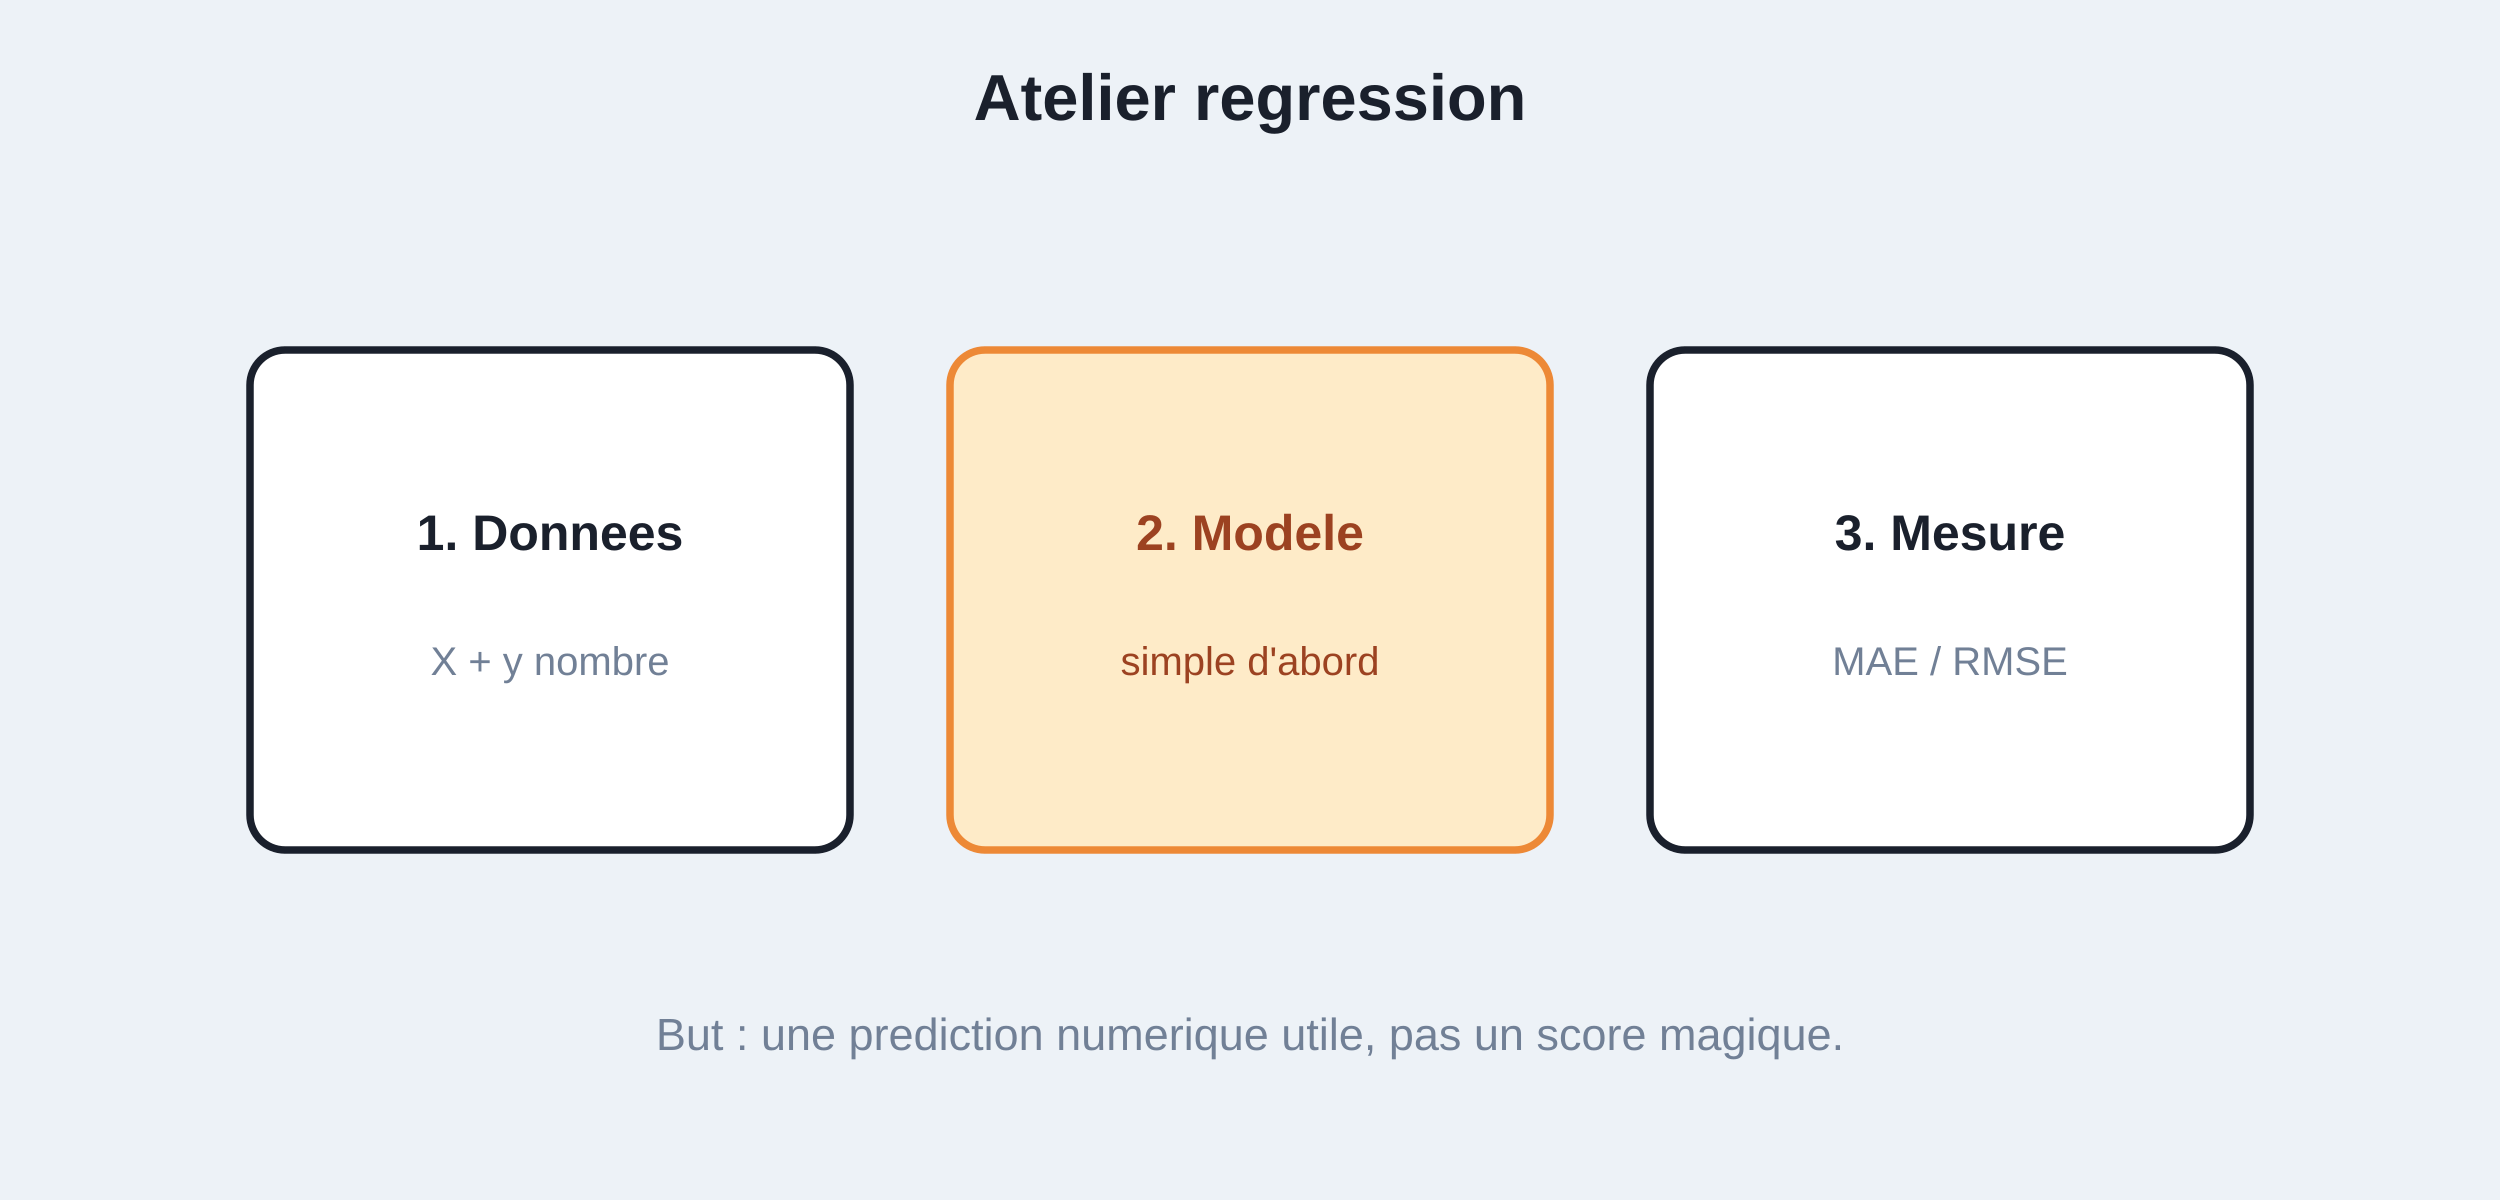
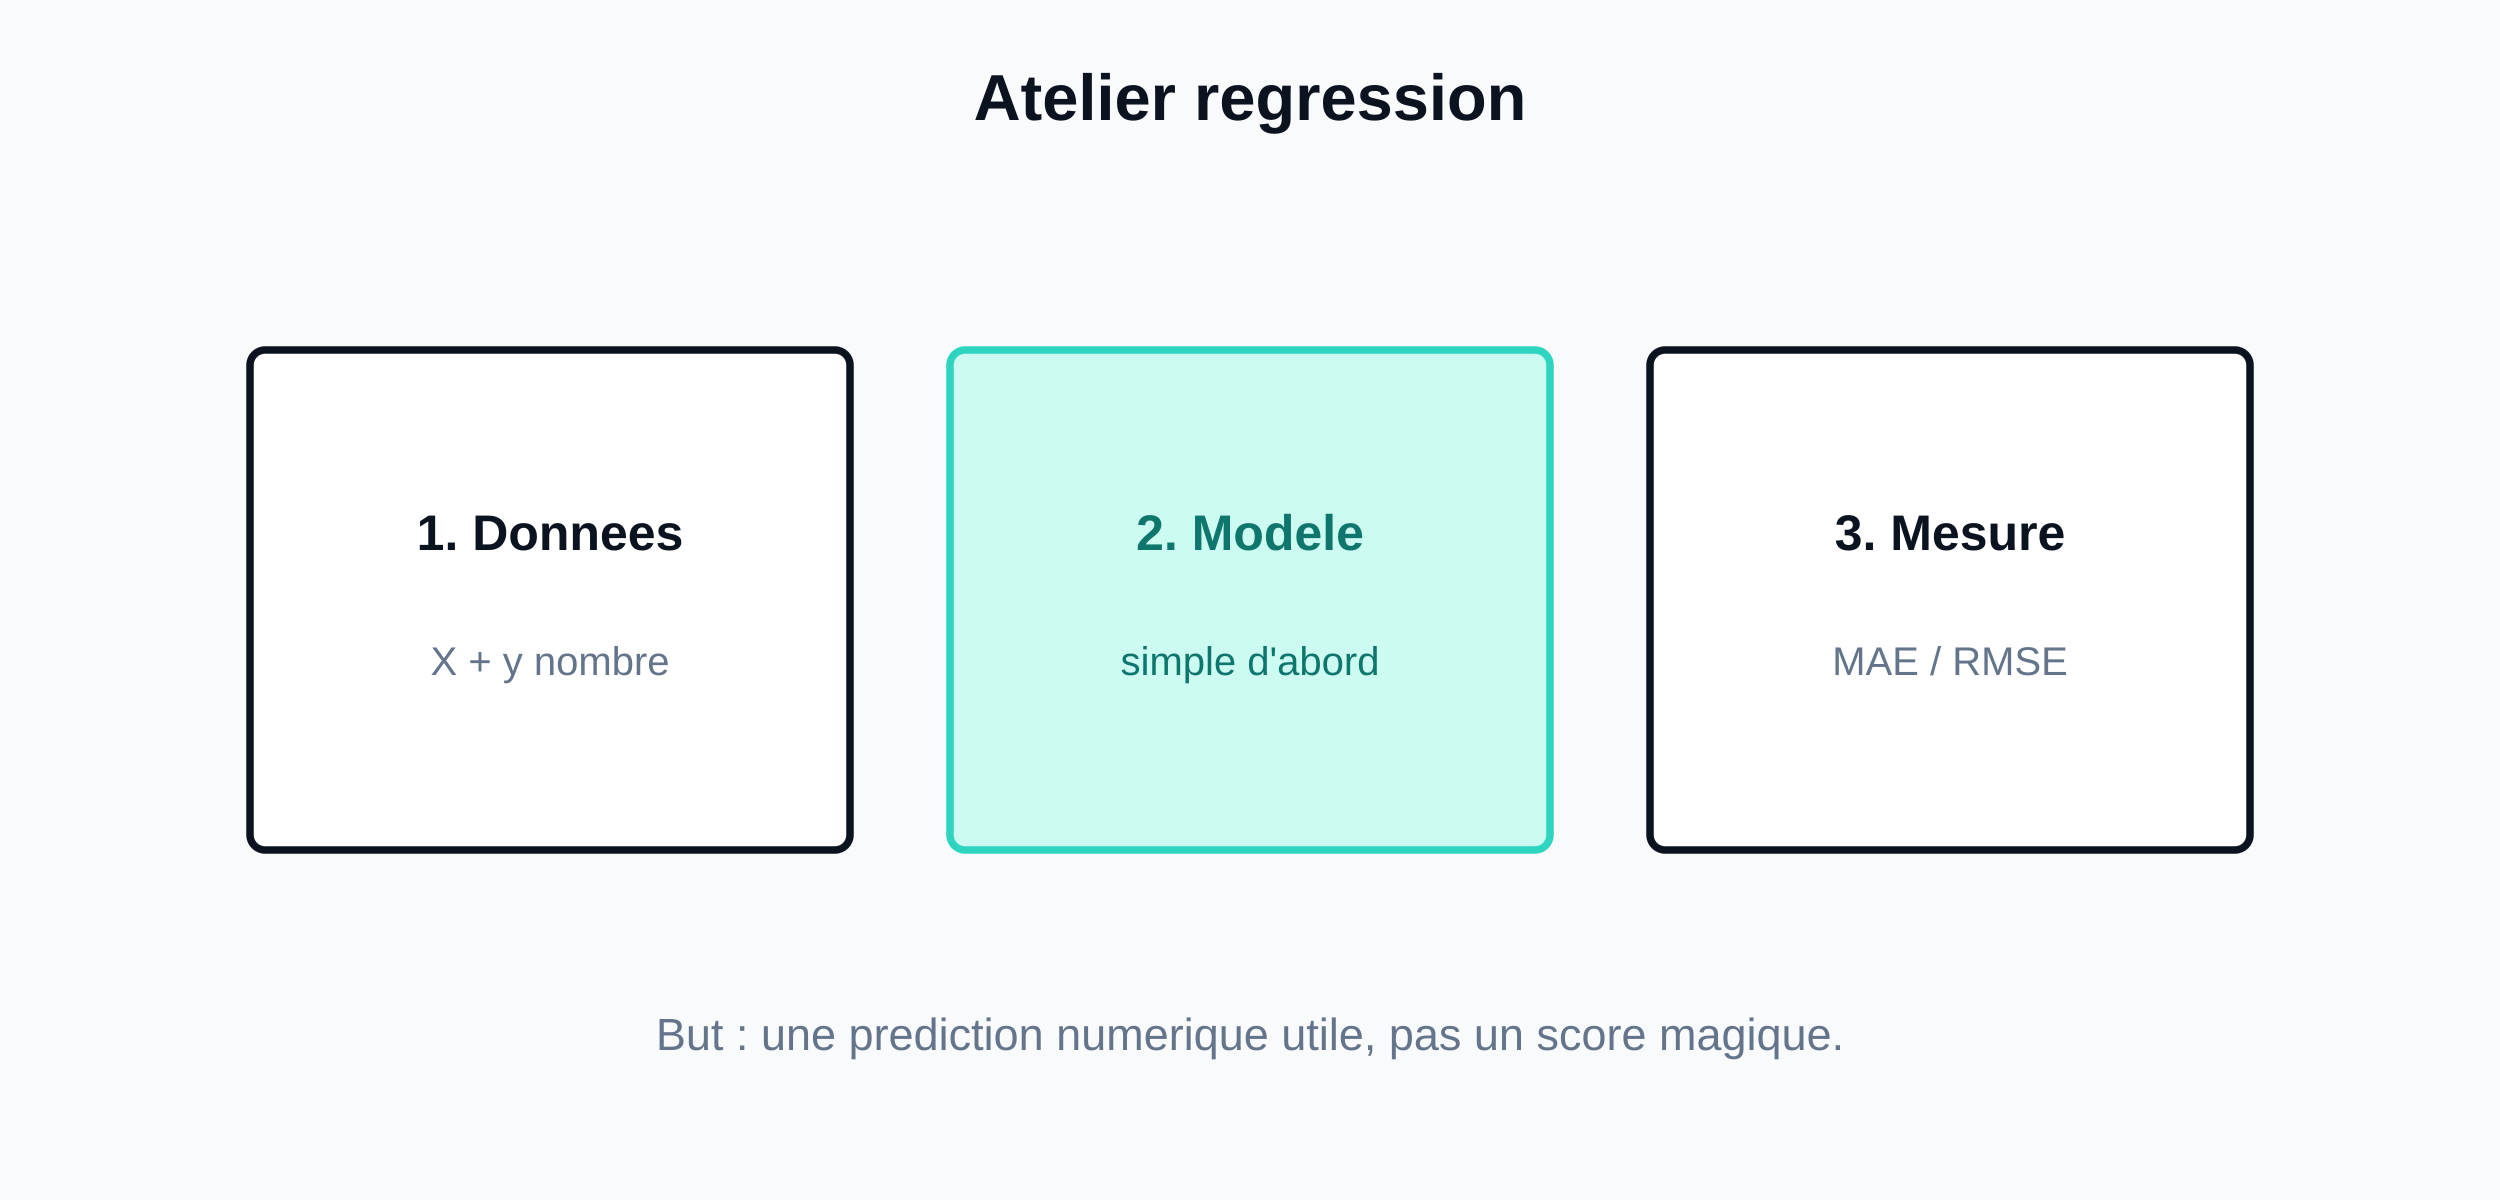
<svg xmlns="http://www.w3.org/2000/svg" width="1000" height="480" viewBox="0 0 1000 480">
-   <rect width="1000" height="480" fill="#edf2f7" />
-   <text x="500" y="48" text-anchor="middle" font-family="Segoe UI, Arial, sans-serif" font-size="26" fill="#1a202c" font-weight="700">Atelier regression</text>
-   <rect x="100" y="140" width="240" height="200" rx="14" fill="#ffffff" stroke="#1a202c" stroke-width="3" />
-   <text x="220" y="220" text-anchor="middle" font-family="Segoe UI, Arial, sans-serif" font-size="20" fill="#1a202c" font-weight="700">1. Donnees</text>
-   <text x="220" y="270" text-anchor="middle" font-family="Segoe UI, Arial, sans-serif" font-size="16" fill="#718096" font-weight="400">X + y nombre</text>
-   <rect x="380" y="140" width="240" height="200" rx="14" fill="#feebc8" stroke="#ed8936" stroke-width="3" />
-   <text x="500" y="220" text-anchor="middle" font-family="Segoe UI, Arial, sans-serif" font-size="20" fill="#9c4221" font-weight="700">2. Modele</text>
-   <text x="500" y="270" text-anchor="middle" font-family="Segoe UI, Arial, sans-serif" font-size="16" fill="#9c4221" font-weight="400">simple d'abord</text>
-   <rect x="660" y="140" width="240" height="200" rx="14" fill="#ffffff" stroke="#1a202c" stroke-width="3" />
-   <text x="780" y="220" text-anchor="middle" font-family="Segoe UI, Arial, sans-serif" font-size="20" fill="#1a202c" font-weight="700">3. Mesure</text>
-   <text x="780" y="270" text-anchor="middle" font-family="Segoe UI, Arial, sans-serif" font-size="16" fill="#718096" font-weight="400">MAE / RMSE</text>
-   <text x="500" y="420" text-anchor="middle" font-family="Segoe UI, Arial, sans-serif" font-size="18" fill="#718096" font-weight="400">But : une prediction numerique utile, pas un score magique.</text>
+   <rect width="1000" height="480" fill="#f8fafc" />
+   <text x="500" y="48" text-anchor="middle" font-family="Segoe UI, Arial, sans-serif" font-size="26" fill="#0b1220" font-weight="700">Atelier regression</text>
+   <rect x="100" y="140" width="240" height="200" rx="6" fill="#ffffff" stroke="#0b1220" stroke-width="3" />
+   <text x="220" y="220" text-anchor="middle" font-family="Segoe UI, Arial, sans-serif" font-size="20" fill="#0b1220" font-weight="700">1. Donnees</text>
+   <text x="220" y="270" text-anchor="middle" font-family="Segoe UI, Arial, sans-serif" font-size="16" fill="#64748b" font-weight="400">X + y nombre</text>
+   <rect x="380" y="140" width="240" height="200" rx="6" fill="#ccfbf1" stroke="#2dd4bf" stroke-width="3" />
+   <text x="500" y="220" text-anchor="middle" font-family="Segoe UI, Arial, sans-serif" font-size="20" fill="#0f766e" font-weight="700">2. Modele</text>
+   <text x="500" y="270" text-anchor="middle" font-family="Segoe UI, Arial, sans-serif" font-size="16" fill="#0f766e" font-weight="400">simple d'abord</text>
+   <rect x="660" y="140" width="240" height="200" rx="6" fill="#ffffff" stroke="#0b1220" stroke-width="3" />
+   <text x="780" y="220" text-anchor="middle" font-family="Segoe UI, Arial, sans-serif" font-size="20" fill="#0b1220" font-weight="700">3. Mesure</text>
+   <text x="780" y="270" text-anchor="middle" font-family="Segoe UI, Arial, sans-serif" font-size="16" fill="#64748b" font-weight="400">MAE / RMSE</text>
+   <text x="500" y="420" text-anchor="middle" font-family="Segoe UI, Arial, sans-serif" font-size="18" fill="#64748b" font-weight="400">But : une prediction numerique utile, pas un score magique.</text>
</svg>
